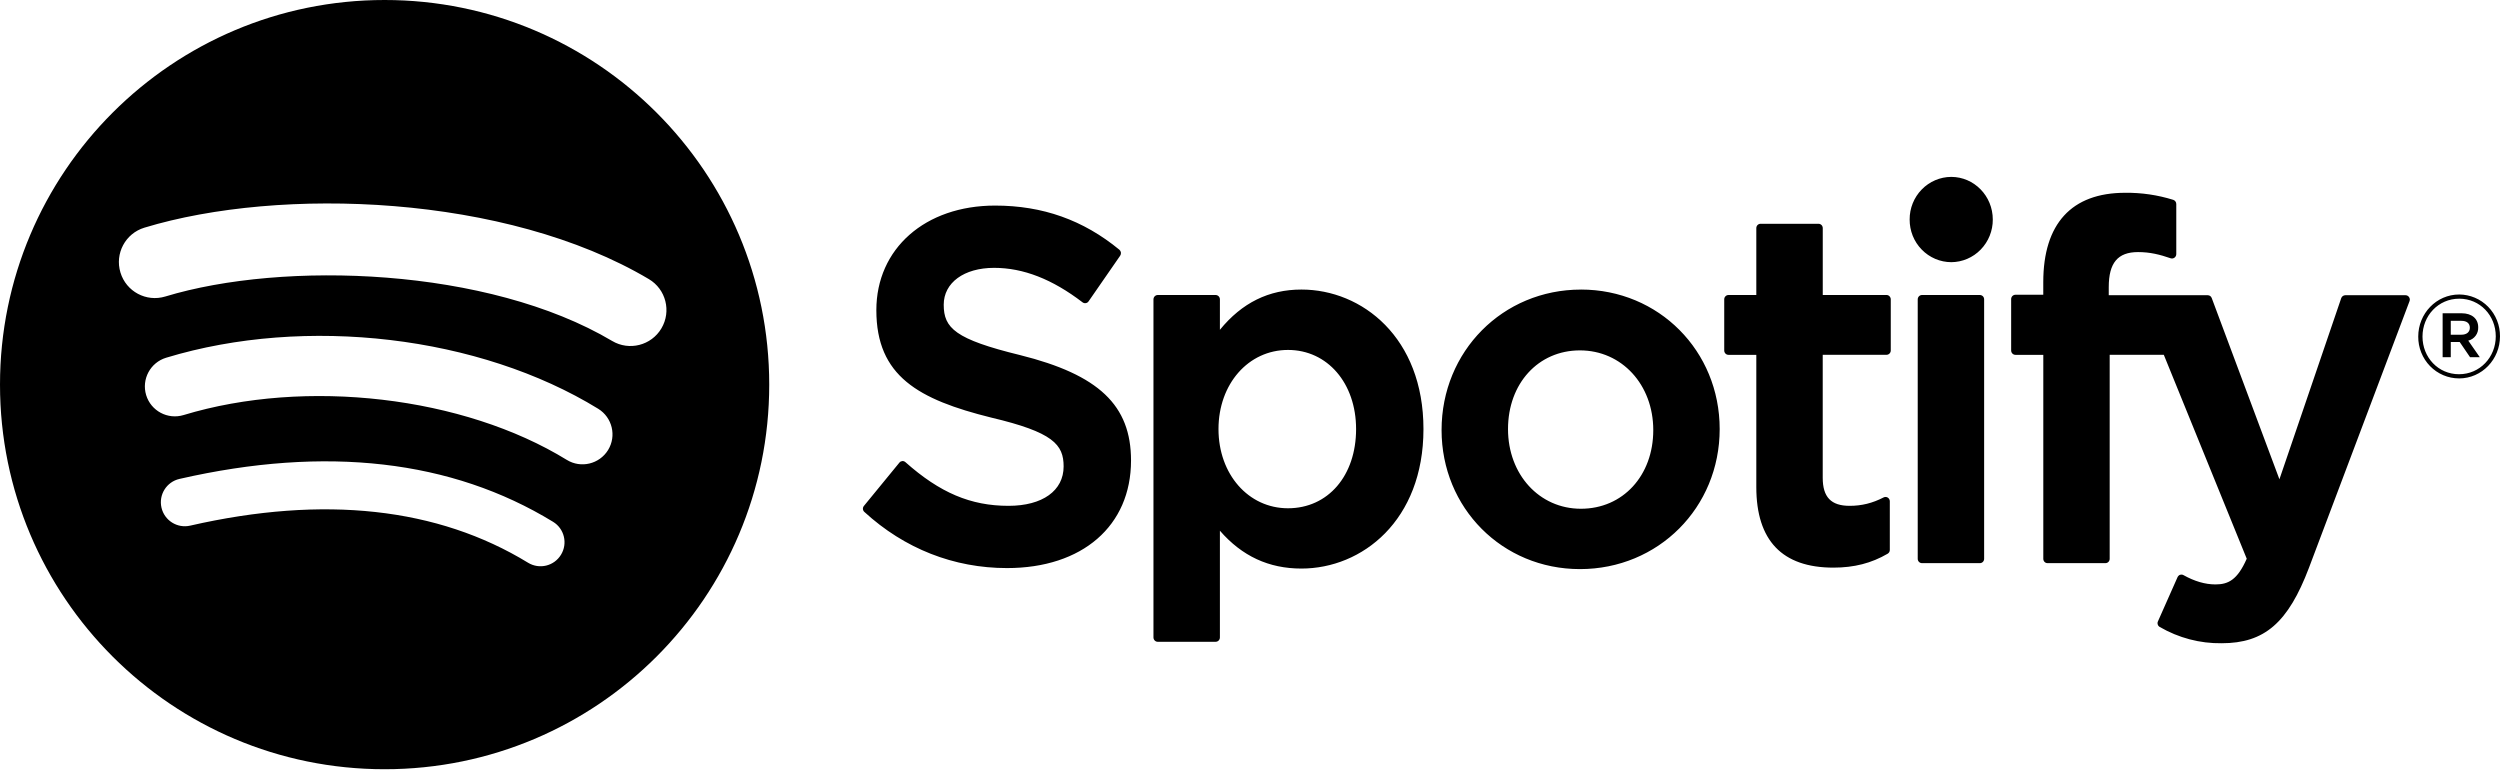
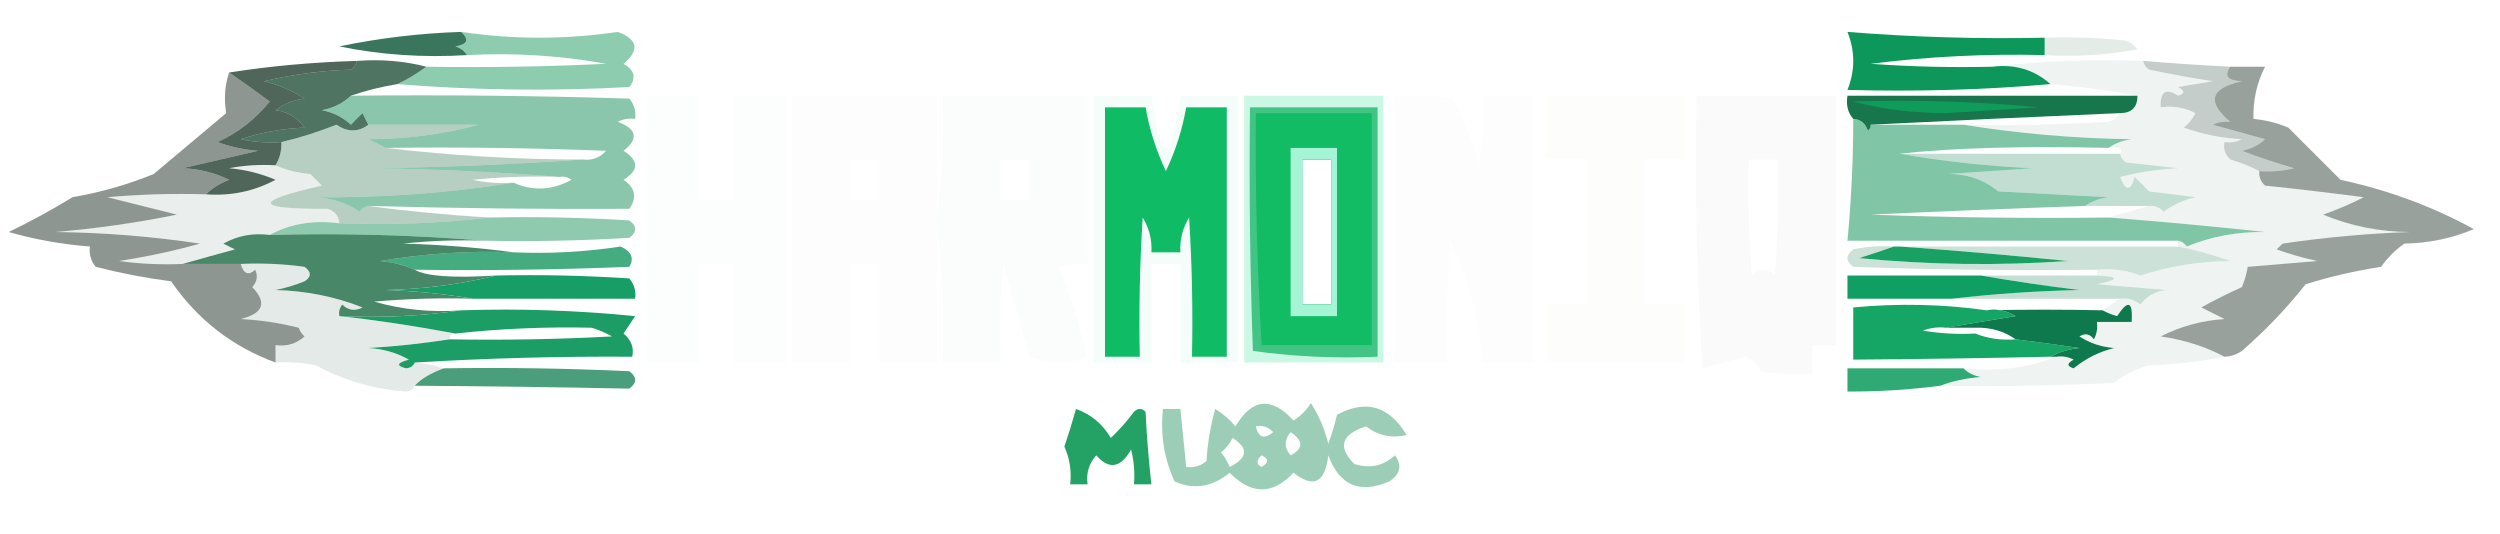
- <svg xmlns="http://www.w3.org/2000/svg" role="img" viewBox="0 0 78 24" aria-label="Spotify" aria-hidden="false" height="24" data-encore-id="logoSpotify" class="Svg-sc-6c3c1v-0 dDJltW">
-   <path d="M31.823 11.078C29.804 10.584 29.444 10.238 29.444 9.508C29.444 8.82 30.077 8.357 31.016 8.357C31.926 8.357 32.83 8.709 33.776 9.433C33.805 9.455 33.841 9.463 33.876 9.458C33.894 9.455 33.91 9.449 33.925 9.44C33.94 9.43 33.953 9.418 33.963 9.403L34.95 7.977C34.969 7.948 34.977 7.914 34.973 7.879C34.968 7.845 34.951 7.814 34.925 7.792C33.798 6.864 32.529 6.414 31.046 6.414C28.865 6.414 27.342 7.756 27.342 9.677C27.342 11.737 28.657 12.465 30.927 13.029C32.859 13.486 33.185 13.869 33.185 14.553C33.185 15.31 32.526 15.782 31.465 15.782C30.285 15.782 29.324 15.374 28.248 14.418C28.235 14.407 28.22 14.398 28.203 14.392C28.187 14.386 28.169 14.384 28.151 14.385C28.134 14.387 28.117 14.392 28.101 14.4C28.086 14.408 28.072 14.42 28.061 14.434L26.955 15.784C26.932 15.811 26.921 15.845 26.923 15.881C26.926 15.916 26.942 15.949 26.968 15.972C28.22 17.119 29.759 17.724 31.419 17.724C33.77 17.724 35.288 16.407 35.288 14.368C35.288 12.645 34.285 11.692 31.823 11.078ZM42.31 13.387C42.31 14.842 41.436 15.858 40.185 15.858C38.95 15.858 38.017 14.797 38.017 13.387C38.017 11.979 38.949 10.918 40.186 10.918C41.416 10.918 42.31 11.956 42.31 13.387ZM40.604 9.034C39.586 9.034 38.75 9.446 38.061 10.29V9.341C38.061 9.305 38.048 9.271 38.023 9.245C37.998 9.22 37.965 9.205 37.93 9.204H36.121C36.103 9.205 36.086 9.208 36.07 9.215C36.054 9.222 36.039 9.232 36.027 9.245C36.014 9.257 36.005 9.272 35.998 9.289C35.992 9.305 35.988 9.323 35.988 9.341V19.887C35.988 19.963 36.048 20.024 36.121 20.024H37.93C37.965 20.023 37.998 20.009 38.023 19.983C38.048 19.957 38.061 19.923 38.061 19.887V16.558C38.751 17.352 39.586 17.739 40.604 17.739C42.497 17.739 44.412 16.244 44.412 13.387C44.412 10.53 42.497 9.034 40.604 9.034ZM49.324 15.873C48.027 15.873 47.05 14.805 47.05 13.387C47.05 11.965 47.993 10.932 49.294 10.932C50.599 10.932 51.582 12.001 51.582 13.419C51.582 14.841 50.633 15.873 49.324 15.873ZM49.324 9.035C46.886 9.035 44.977 10.961 44.977 13.418C44.977 15.85 46.873 17.756 49.294 17.756C51.739 17.756 53.654 15.837 53.654 13.387C53.654 10.947 51.753 9.034 49.324 9.034V9.035ZM58.859 9.204H56.87V7.118C56.87 7.1 56.867 7.082 56.86 7.066C56.854 7.049 56.844 7.034 56.832 7.022C56.819 7.009 56.805 6.999 56.788 6.992C56.772 6.985 56.755 6.982 56.737 6.982H54.928C54.894 6.982 54.86 6.997 54.835 7.022C54.811 7.047 54.797 7.081 54.797 7.117V9.204H53.927C53.91 9.205 53.892 9.208 53.876 9.215C53.86 9.222 53.846 9.232 53.834 9.245C53.821 9.257 53.812 9.273 53.805 9.289C53.799 9.305 53.796 9.323 53.796 9.341V10.936C53.796 11.01 53.855 11.071 53.927 11.071H54.797V15.197C54.797 16.864 55.605 17.71 57.201 17.71C57.849 17.71 58.387 17.572 58.895 17.276C58.915 17.264 58.932 17.247 58.944 17.227C58.956 17.206 58.962 17.183 58.962 17.159V15.64C58.962 15.617 58.956 15.594 58.945 15.574C58.934 15.554 58.918 15.537 58.899 15.525C58.88 15.513 58.858 15.506 58.835 15.505C58.813 15.504 58.79 15.509 58.77 15.519C58.421 15.699 58.085 15.782 57.709 15.782C57.129 15.782 56.869 15.511 56.869 14.906V11.07H58.859C58.877 11.07 58.894 11.066 58.91 11.059C58.926 11.053 58.941 11.042 58.953 11.03C58.966 11.017 58.975 11.002 58.982 10.986C58.989 10.969 58.992 10.951 58.992 10.934V9.339C58.992 9.321 58.989 9.303 58.982 9.287C58.975 9.271 58.965 9.256 58.953 9.243C58.941 9.231 58.926 9.221 58.91 9.214C58.894 9.207 58.877 9.203 58.859 9.203V9.204ZM65.793 9.212V8.957C65.793 8.202 66.074 7.865 66.707 7.865C67.083 7.865 67.387 7.942 67.726 8.059C67.746 8.065 67.767 8.067 67.788 8.063C67.808 8.06 67.828 8.051 67.844 8.039C67.862 8.026 67.876 8.01 67.885 7.99C67.895 7.971 67.9 7.95 67.9 7.928V6.366C67.9 6.337 67.891 6.308 67.874 6.285C67.857 6.261 67.833 6.244 67.806 6.235C67.319 6.083 66.813 6.009 66.304 6.015C64.633 6.015 63.75 6.98 63.75 8.803V9.196H62.881C62.846 9.197 62.812 9.211 62.787 9.236C62.762 9.262 62.748 9.296 62.748 9.332V10.935C62.748 11.01 62.808 11.071 62.881 11.071H63.751V17.435C63.751 17.51 63.809 17.57 63.882 17.57H65.691C65.763 17.57 65.822 17.51 65.822 17.435V11.07H67.511L70.098 17.432C69.804 18.101 69.515 18.234 69.121 18.234C68.802 18.234 68.467 18.136 68.123 17.943C68.107 17.935 68.09 17.929 68.072 17.927C68.054 17.926 68.036 17.928 68.018 17.933C68.001 17.939 67.985 17.949 67.972 17.962C67.959 17.974 67.948 17.99 67.94 18.006L67.328 19.386C67.313 19.417 67.311 19.452 67.322 19.485C67.332 19.517 67.354 19.545 67.384 19.561C67.972 19.903 68.639 20.079 69.316 20.069C70.65 20.069 71.389 19.431 72.04 17.714L75.177 9.397C75.185 9.376 75.188 9.354 75.186 9.332C75.183 9.31 75.175 9.289 75.163 9.271C75.151 9.252 75.135 9.238 75.116 9.227C75.097 9.217 75.076 9.211 75.055 9.211H73.172C73.144 9.212 73.117 9.22 73.095 9.237C73.072 9.253 73.055 9.276 73.046 9.303L71.118 14.954L69.006 9.299C68.996 9.273 68.98 9.251 68.958 9.235C68.936 9.22 68.909 9.211 68.882 9.211H65.793V9.212ZM61.773 9.204H59.964C59.929 9.205 59.895 9.22 59.871 9.245C59.846 9.271 59.833 9.305 59.833 9.341V17.435C59.833 17.51 59.892 17.57 59.965 17.57H61.774C61.846 17.57 61.905 17.51 61.905 17.435V9.34C61.905 9.304 61.892 9.27 61.867 9.244C61.842 9.219 61.808 9.205 61.773 9.204ZM60.877 5.519C60.532 5.521 60.201 5.662 59.958 5.912C59.715 6.161 59.579 6.498 59.581 6.849C59.58 7.023 59.613 7.195 59.677 7.356C59.742 7.517 59.837 7.664 59.958 7.787C60.078 7.911 60.222 8.009 60.38 8.077C60.538 8.144 60.707 8.179 60.879 8.18C61.224 8.178 61.555 8.037 61.798 7.787C62.041 7.537 62.177 7.2 62.175 6.849C62.175 6.114 61.593 5.519 60.877 5.519ZM76.795 10.01H76.464V10.443H76.795C76.96 10.443 77.059 10.36 77.059 10.226C77.059 10.085 76.96 10.01 76.795 10.01ZM77.01 10.628L77.37 11.145H77.066L76.743 10.671H76.464V11.145H76.21V9.774H76.805C77.115 9.774 77.32 9.938 77.32 10.211C77.324 10.307 77.296 10.4 77.239 10.476C77.182 10.553 77.101 10.606 77.01 10.628ZM76.728 9.319C76.076 9.319 75.582 9.85 75.582 10.501C75.582 11.151 76.073 11.676 76.721 11.676C77.373 11.676 77.868 11.144 77.868 10.493C77.868 9.843 77.376 9.319 76.728 9.319ZM76.721 11.806C76.553 11.806 76.386 11.772 76.231 11.706C76.076 11.64 75.936 11.544 75.817 11.422C75.699 11.301 75.606 11.157 75.543 10.999C75.479 10.841 75.448 10.672 75.449 10.501C75.449 9.785 76.012 9.188 76.728 9.188C76.896 9.189 77.062 9.223 77.217 9.289C77.373 9.355 77.513 9.451 77.631 9.572C77.75 9.694 77.843 9.837 77.906 9.995C77.97 10.153 78.001 10.323 78 10.493C78 11.21 77.437 11.807 76.721 11.807V11.806Z M19.099 10.638C15.23 8.341 8.85 8.13 5.157 9.251C4.564 9.431 3.937 9.096 3.758 8.503C3.578 7.91 3.912 7.283 4.506 7.103C8.745 5.816 15.791 6.064 20.244 8.708C20.778 9.024 20.952 9.713 20.636 10.246C20.32 10.779 19.63 10.955 19.099 10.638ZM17.685 14.349C14.46 12.366 9.543 11.792 5.727 12.95C5.233 13.1 4.71 12.821 4.56 12.327C4.411 11.832 4.69 11.311 5.184 11.161C9.542 9.838 14.96 10.478 18.664 12.754C19.104 13.025 19.242 13.601 18.972 14.041C18.7 14.481 18.125 14.619 17.685 14.349ZM16.475 17.557C13.657 15.835 10.11 15.446 5.933 16.4C5.531 16.492 5.13 16.24 5.038 15.838C4.945 15.435 5.197 15.034 5.6 14.942C10.171 13.897 14.092 14.347 17.255 16.28C17.608 16.495 17.719 16.956 17.503 17.308C17.288 17.662 16.828 17.773 16.475 17.557ZM0 12C0 18.628 5.373 24 12 24C18.628 24 24 18.628 24 12C24 5.373 18.628 0 12 0C5.373 0 0 5.373 0 12Z" />
+ <svg xmlns="http://www.w3.org/2000/svg" version="1.1" width="431px" height="92px" style="shape-rendering:geometricPrecision; text-rendering:geometricPrecision; image-rendering:optimizeQuality; fill-rule:evenodd; clip-rule:evenodd">
+   <g>
+     <path style="opacity:0.004" fill="#000000" d="M 65.5,-0.5 C 65.833,-0.5 66.167,-0.5 66.5,-0.5C 66.315,0.17 65.981,0.17 65.5,-0.5 Z" />
+   </g>
+   <g>
+     <path style="opacity:0.004" fill="#000000" d="M 353.5,1.5 C 354.833,2.167 354.833,2.167 353.5,1.5 Z" />
+   </g>
+   <g>
+     <path style="opacity:0.004" fill="#000000" d="M 383.5,1.5 C 384.833,2.167 384.833,2.167 383.5,1.5 Z" />
+   </g>
+   <g>
+     <path style="opacity:0.004" fill="#000000" d="M 188.5,4.5 C 189.833,5.167 189.833,5.167 188.5,4.5 Z" />
+   </g>
+   <g>
+     <path style="opacity:0.004" fill="#000000" d="M 263.5,6.5 C 264.833,7.167 264.833,7.167 263.5,6.5 Z" />
+   </g>
+   <g>
+     <path style="opacity:0.004" fill="#000000" d="M 46.5,7.5 C 47.833,8.167 47.833,8.167 46.5,7.5 Z" />
+   </g>
+   <g>
+     <path style="opacity:0.816" fill="#0e5739" d="M 79.5,5.5 C 80.953,6.825 80.619,7.658 78.5,8C 79.416,8.278 80.082,8.778 80.5,9.5C 72.992,9.962 65.658,9.462 58.5,8C 65.391,6.563 72.391,5.73 79.5,5.5 Z" />
+   </g>
+   <g>
+     <path style="opacity:0.114" fill="#115538" d="M 352.5,6.5 C 357.179,6.334 361.845,6.501 366.5,7C 367.308,7.308 367.975,7.808 368.5,8.5C 363.208,9.495 357.875,9.828 352.5,9.5C 352.5,8.5 352.5,7.5 352.5,6.5 Z" />
+   </g>
+   <g>
+     <path style="opacity:0.004" fill="#000000" d="M 419.5,11.5 C 420.833,12.167 420.833,12.167 419.5,11.5 Z" />
+   </g>
+   <g>
+     <path style="opacity:1" fill="#0e975b" d="M 352.5,6.5 C 352.5,7.5 352.5,8.5 352.5,9.5C 342.459,9.244 332.459,9.744 322.5,11C 329.492,11.5 336.492,11.666 343.5,11.5C 347.378,11.024 350.712,12.024 353.5,14.5C 342.012,15.495 330.345,15.828 318.5,15.5C 319.833,12.167 319.833,8.833 318.5,5.5C 329.802,6.41 341.136,6.743 352.5,6.5 Z" />
+   </g>
+   <g>
+     <path style="opacity:0.492" fill="#16965c" d="M 79.5,5.5 C 88.481,6.832 97.481,6.832 106.5,5.5C 109.971,6.794 110.304,8.627 107.5,11C 109.394,12.079 109.727,13.413 108.5,15C 95.145,15.737 81.812,15.571 68.5,14.5C 70.22,13.692 71.887,12.692 73.5,11.5C 83.839,11.666 94.172,11.5 104.5,11C 96.611,9.565 88.611,9.065 80.5,9.5C 80.082,8.778 79.416,8.278 78.5,8C 80.619,7.658 80.953,6.825 79.5,5.5 Z" />
+   </g>
+   <g>
+     <path style="opacity:0.004" fill="#000000" d="M 409.5,14.5 C 410.833,15.167 410.833,15.167 409.5,14.5 Z" />
+   </g>
+   <g>
+     <path style="opacity:0.916" fill="#fdfdfd" d="M 161.5,37.5 C 161.5,37.833 161.5,38.167 161.5,38.5C 161.5,46.5 161.5,54.5 161.5,62.5C 158.167,62.5 154.833,62.5 151.5,62.5C 151.5,56.833 151.5,51.167 151.5,45.5C 149.833,45.5 148.167,45.5 146.5,45.5C 146.5,51.167 146.5,56.833 146.5,62.5C 143.167,62.5 139.833,62.5 136.5,62.5C 136.5,47.167 136.5,31.833 136.5,16.5C 144.833,16.5 153.167,16.5 161.5,16.5C 161.5,23.5 161.5,30.5 161.5,37.5 Z M 146.5,27.5 C 148.167,27.5 149.833,27.5 151.5,27.5C 151.5,29.833 151.5,32.167 151.5,34.5C 149.833,34.5 148.167,34.5 146.5,34.5C 146.5,32.167 146.5,29.833 146.5,27.5 Z" />
+   </g>
+   <g>
+     <path style="opacity:0.924" fill="#fbfcfc" d="M 161.5,38.5 C 161.5,38.167 161.5,37.833 161.5,37.5C 162.491,30.687 162.825,23.687 162.5,16.5C 170.833,16.5 179.167,16.5 187.5,16.5C 187.5,26.167 187.5,35.833 187.5,45.5C 185.801,45.34 184.134,45.507 182.5,46C 184.549,51.025 186.216,56.192 187.5,61.5C 184.167,62.833 180.833,62.833 177.5,61.5C 176.001,56.172 174.501,50.839 173,45.5C 172.501,51.157 172.334,56.824 172.5,62.5C 169.167,62.5 165.833,62.5 162.5,62.5C 162.826,54.316 162.492,46.316 161.5,38.5 Z M 172.5,27.5 C 174.167,27.5 175.833,27.5 177.5,27.5C 177.5,29.833 177.5,32.167 177.5,34.5C 175.833,34.5 174.167,34.5 172.5,34.5C 172.5,32.167 172.5,29.833 172.5,27.5 Z" />
+   </g>
+   <g>
+     <path style="opacity:0.139" fill="#b4f4d8" d="M 188.5,16.5 C 191.833,16.5 195.167,16.5 198.5,16.5C 200.167,28.5 201.833,28.5 203.5,16.5C 206.833,16.5 210.167,16.5 213.5,16.5C 213.5,31.833 213.5,47.167 213.5,62.5C 210.167,62.5 206.833,62.5 203.5,62.5C 203.5,56.833 203.5,51.167 203.5,45.5C 201.833,45.5 200.167,45.5 198.5,45.5C 198.5,51.167 198.5,56.833 198.5,62.5C 195.167,62.5 191.833,62.5 188.5,62.5C 188.5,47.167 188.5,31.833 188.5,16.5 Z" />
+   </g>
+   <g>
+     <path style="opacity:0.957" fill="#fdfdfd" d="M 240.5,16.5 C 243.85,16.335 247.183,16.502 250.5,17C 252.387,20.659 253.887,24.492 255,28.5C 255.499,24.514 255.666,20.514 255.5,16.5C 258.5,16.5 261.5,16.5 264.5,16.5C 264.5,31.833 264.5,47.167 264.5,62.5C 261.5,62.5 258.5,62.5 255.5,62.5C 255.01,55.188 253.176,48.188 250,41.5C 249.5,48.492 249.334,55.492 249.5,62.5C 246.5,62.5 243.5,62.5 240.5,62.5C 240.5,47.167 240.5,31.833 240.5,16.5 Z" />
+   </g>
+   <g>
+     <path style="opacity:0.936" fill="#fdfdfc" d="M 266.5,16.5 C 274.5,16.5 282.5,16.5 290.5,16.5C 290.5,20.167 290.5,23.833 290.5,27.5C 288.167,27.5 285.833,27.5 283.5,27.5C 283.5,35.833 283.5,44.167 283.5,52.5C 285.833,52.5 288.167,52.5 290.5,52.5C 290.5,55.833 290.5,59.167 290.5,62.5C 282.5,62.5 274.5,62.5 266.5,62.5C 266.5,59.167 266.5,55.833 266.5,52.5C 268.833,52.5 271.167,52.5 273.5,52.5C 273.5,44.167 273.5,35.833 273.5,27.5C 271.167,27.5 268.833,27.5 266.5,27.5C 266.5,23.833 266.5,20.167 266.5,16.5 Z" />
+   </g>
+   <g>
+     <path style="opacity:0.971" fill="#fcfdfd" d="M 111.5,16.5 C 114.5,16.5 117.5,16.5 120.5,16.5C 120.5,22.5 120.5,28.5 120.5,34.5C 122.5,34.5 124.5,34.5 126.5,34.5C 126.5,28.5 126.5,22.5 126.5,16.5C 129.5,16.5 132.5,16.5 135.5,16.5C 135.5,31.833 135.5,47.167 135.5,62.5C 132.5,62.5 129.5,62.5 126.5,62.5C 126.5,56.833 126.5,51.167 126.5,45.5C 124.5,45.5 122.5,45.5 120.5,45.5C 120.5,51.167 120.5,56.833 120.5,62.5C 117.5,62.5 114.5,62.5 111.5,62.5C 111.5,47.167 111.5,31.833 111.5,16.5 Z" />
+   </g>
+   <g>
+     <path style="opacity:0.004" fill="#000000" d="M 404.5,17.5 C 405.833,18.167 405.833,18.167 404.5,17.5 Z" />
+   </g>
+   <g>
+     <path style="opacity:0.993" fill="#fafafa" d="M 292.5,16.5 C 300.5,16.5 308.5,16.5 316.5,16.5C 316.5,30.833 316.5,45.167 316.5,59.5C 315.167,59.5 313.833,59.5 312.5,59.5C 312.5,61.167 312.5,62.833 312.5,64.5C 309.482,64.665 306.482,64.498 303.5,64C 303.002,62.842 302.169,62.008 301,61.5C 298.476,62.104 295.976,62.771 293.5,63.5C 292.501,47.847 292.167,32.181 292.5,16.5 Z M 301.5,27.5 C 303.167,27.5 304.833,27.5 306.5,27.5C 306.666,34.175 306.5,40.842 306,47.5C 304.667,46.167 303.333,46.167 302,47.5C 301.5,40.842 301.334,34.175 301.5,27.5 Z" />
+   </g>
+   <g>
+     <path style="opacity:1" fill="#18764c" d="M 368.5,16.5 C 368.5,18.5 367.5,19.5 365.5,19.5C 351.025,20.117 336.692,20.784 322.5,21.5C 322.565,21.938 322.399,22.272 322,22.5C 321.583,21.244 320.75,20.577 319.5,20.5C 318.566,19.432 318.232,18.099 318.5,16.5C 335.167,16.5 351.833,16.5 368.5,16.5 Z" />
+   </g>
+   <g>
+     <path style="opacity:1" fill="#0f9c5b" d="M 319.5,17.5 C 330.187,17.168 340.854,17.501 351.5,18.5C 346.167,18.833 340.833,19.167 335.5,19.5C 329.789,19.495 324.456,18.828 319.5,17.5 Z" />
+   </g>
+   <g>
+     <path style="opacity:0.227" fill="#022514" d="M 369.5,10.5 C 374.493,10.916 379.493,11.249 384.5,11.5C 383.398,13.092 384.065,13.925 386.5,14C 381.042,15.215 380.375,17.548 384.5,21C 383.262,20.923 382.262,21.089 381.5,21.5C 384.5,22.333 387.5,23.167 390.5,24C 389.377,25.044 388.044,25.71 386.5,26C 389.417,27.105 392.417,28.105 395.5,29C 393.527,29.495 391.527,29.662 389.5,29.5C 388.003,28.694 386.336,28.028 384.5,27.5C 383.614,26.675 383.281,25.675 383.5,24.5C 384.552,24.649 385.552,24.483 386.5,24C 383.044,23.82 379.711,23.153 376.5,22C 377.357,21.311 378.023,20.478 378.5,19.5C 376.604,18.534 374.604,18.201 372.5,18.5C 372.38,15.795 373.38,15.129 375.5,16.5C 376.696,16.154 376.696,15.654 375.5,15C 377.5,14.667 379.5,14.333 381.5,14C 377.814,13.441 374.147,12.774 370.5,12C 369.944,11.617 369.611,11.117 369.5,10.5 Z" />
+   </g>
+   <g>
+     <path style="opacity:0.704" fill="#053c21" d="M 61.5,10.5 C 65.702,10.183 69.702,10.517 73.5,11.5C 71.887,12.692 70.22,13.692 68.5,14.5C 65.67,14.963 63.003,15.63 60.5,16.5C 59.158,17.793 57.491,18.626 55.5,19C 57.421,19.36 59.088,20.194 60.5,21.5C 61.182,20.757 61.849,20.091 62.5,19.5C 62.833,20.167 63.167,20.833 63.5,21.5C 61.777,22.807 59.944,22.807 58,21.5C 54.812,22.767 51.645,23.767 48.5,24.5C 46.143,24.663 43.81,24.497 41.5,24C 45.046,22.826 48.712,22.16 52.5,22C 51.284,20.26 49.617,19.26 47.5,19C 48.949,17.883 50.616,17.216 52.5,17C 50.365,15.619 48.032,14.619 45.5,14C 50.416,12.839 55.416,12.173 60.5,12C 61.056,11.617 61.389,11.117 61.5,10.5 Z" />
+   </g>
+   <g>
+     <path style="opacity:0.004" fill="#000000" d="M 7.5,24.5 C 8.833,25.167 8.833,25.167 7.5,24.5 Z" />
+   </g>
+   <g>
+     <path style="opacity:0.295" fill="#095c33" d="M 63.5,21.5 C 69.833,21.5 76.167,21.5 82.5,21.5C 76.427,23.148 70.093,23.981 63.5,24C 64.527,24.513 65.527,25.013 66.5,25.5C 77.858,26.836 89.191,27.503 100.5,27.5C 88.674,28.331 76.674,28.831 64.5,29C 75.341,29.17 86.008,29.67 96.5,30.5C 91.489,30.334 86.489,30.501 81.5,31C 83.81,31.497 86.143,31.663 88.5,31.5C 77.21,33.316 65.543,34.15 53.5,34C 56.687,34.001 59.52,34.834 62,36.5C 62.383,35.944 62.883,35.611 63.5,35.5C 70.33,36.426 77.33,37.093 84.5,37.5C 76.016,38.493 67.349,38.826 58.5,38.5C 58.423,37.25 57.756,36.417 56.5,36C 43.755,36.063 43.422,34.73 55.5,32C 54.833,31.333 54.167,30.667 53.5,30C 51.292,29.809 49.292,29.309 47.5,28.5C 48.234,27.292 48.567,25.959 48.5,24.5C 51.645,23.767 54.812,22.767 58,21.5C 59.944,22.807 61.777,22.807 63.5,21.5 Z" />
+   </g>
+   <g>
+     <path style="opacity:0.004" fill="#000000" d="M 408.5,24.5 C 409.833,25.167 409.833,25.167 408.5,24.5 Z" />
+   </g>
+   <g>
+     <path style="opacity:0.004" fill="#000000" d="M 4.5,26.5 C 5.833,27.167 5.833,27.167 4.5,26.5 Z" />
+   </g>
+   <g>
+     <path style="opacity:0.694" fill="#032312" d="M 61.5,10.5 C 61.389,11.117 61.056,11.617 60.5,12C 55.416,12.173 50.416,12.839 45.5,14C 48.032,14.619 50.365,15.619 52.5,17C 50.616,17.216 48.949,17.883 47.5,19C 49.617,19.26 51.284,20.26 52.5,22C 48.712,22.16 45.046,22.826 41.5,24C 43.81,24.497 46.143,24.663 48.5,24.5C 48.567,25.959 48.234,27.292 47.5,28.5C 44.813,28.336 42.146,28.503 39.5,29C 42.289,29.241 44.956,29.908 47.5,31C 43.794,32.985 39.794,33.818 35.5,33.5C 36.6,32.441 37.934,31.608 39.5,31C 37.038,29.784 34.371,29.118 31.5,29C 35.833,28 40.167,27 44.5,26C 42.099,25.814 39.766,25.314 37.5,24.5C 41.025,22.897 44.025,20.564 46.5,17.5C 44.08,15.701 41.746,14.034 39.5,12.5C 46.646,11.384 53.98,10.717 61.5,10.5 Z" />
+   </g>
+   <g>
+     <path style="opacity:1" fill="#10bb66" d="M 190.5,18.5 C 192.833,18.5 195.167,18.5 197.5,18.5C 198.16,22.313 199.326,25.979 201,29.5C 202.674,25.979 203.84,22.313 204.5,18.5C 206.833,18.5 209.167,18.5 211.5,18.5C 211.5,32.833 211.5,47.167 211.5,61.5C 209.5,61.5 207.5,61.5 205.5,61.5C 205.666,53.493 205.5,45.493 205,37.5C 203.872,39.345 203.372,41.345 203.5,43.5C 201.833,43.5 200.167,43.5 198.5,43.5C 198.628,41.345 198.128,39.345 197,37.5C 196.5,45.493 196.334,53.493 196.5,61.5C 194.5,61.5 192.5,61.5 190.5,61.5C 190.5,47.167 190.5,32.833 190.5,18.5 Z" />
+   </g>
+   <g>
+     <path style="opacity:0.986" fill="#caf7e5" d="M 214.5,16.5 C 222.5,16.5 230.5,16.5 238.5,16.5C 238.5,31.833 238.5,47.167 238.5,62.5C 230.5,62.5 222.5,62.5 214.5,62.5C 214.5,47.167 214.5,31.833 214.5,16.5 Z M 224.5,27.5 C 226.167,27.5 227.833,27.5 229.5,27.5C 229.5,35.833 229.5,44.167 229.5,52.5C 227.833,52.5 226.167,52.5 224.5,52.5C 224.5,44.167 224.5,35.833 224.5,27.5 Z" />
+   </g>
+   <g>
+     <path style="opacity:0.51" fill="#17905a" d="M 60.5,16.5 C 76.504,16.333 92.504,16.5 108.5,17C 109.337,18.011 109.67,19.178 109.5,20.5C 108.448,20.351 107.448,20.517 106.5,21C 109.816,22.251 110.15,23.918 107.5,26C 110.167,27.667 110.167,29.333 107.5,31C 109.527,32.396 109.86,34.062 108.5,36C 93.504,36.084 78.504,35.917 63.5,35.5C 62.883,35.611 62.383,35.944 62,36.5C 59.52,34.834 56.687,34.001 53.5,34C 65.543,34.15 77.21,33.316 88.5,31.5C 91.9,32.986 95.233,32.819 98.5,31C 97.906,30.536 97.239,30.369 96.5,30.5C 86.008,29.67 75.341,29.17 64.5,29C 76.674,28.831 88.674,28.331 100.5,27.5C 102.103,27.688 103.437,27.188 104.5,26C 91.838,25.5 79.171,25.333 66.5,25.5C 65.527,25.013 64.527,24.513 63.5,24C 70.093,23.981 76.427,23.148 82.5,21.5C 90.174,21.666 97.841,21.5 105.5,21C 91.122,20.8 76.789,20.3 62.5,19.5C 61.849,20.091 61.182,20.757 60.5,21.5C 59.088,20.194 57.421,19.36 55.5,19C 57.491,18.626 59.158,17.793 60.5,16.5 Z M 62.5,19.5 C 76.789,20.3 91.122,20.8 105.5,21C 97.841,21.5 90.174,21.666 82.5,21.5C 76.167,21.5 69.833,21.5 63.5,21.5C 63.167,20.833 62.833,20.167 62.5,19.5 Z" />
+   </g>
+   <g>
+     <path style="opacity:1" fill="#42c484" d="M 215.5,18.5 C 222.833,18.5 230.167,18.5 237.5,18.5C 237.5,32.833 237.5,47.167 237.5,61.5C 230.245,61.813 223.079,61.48 216,60.5C 215.5,46.504 215.333,32.504 215.5,18.5 Z M 224.5,27.5 C 224.5,35.833 224.5,44.167 224.5,52.5C 226.167,52.5 227.833,52.5 229.5,52.5C 229.5,44.167 229.5,35.833 229.5,27.5C 227.833,27.5 226.167,27.5 224.5,27.5 Z" />
+   </g>
+   <g>
+     <path style="opacity:0.247" fill="#0a7748" d="M 327.5,26.5 C 340.167,26.5 352.833,26.5 365.5,26.5C 365.611,27.117 365.944,27.617 366.5,28C 369.5,28.333 372.5,28.667 375.5,29C 372.118,29.176 368.785,29.676 365.5,30.5C 366.498,33.028 367.331,33.028 368,30.5C 368.833,31.333 369.667,32.167 370.5,33C 373.167,33.333 375.833,33.667 378.5,34C 376.481,34.45 374.648,35.283 373,36.5C 372.329,35.748 371.496,35.414 370.5,35.5C 366.833,35.5 363.167,35.5 359.5,35.5C 360.609,34.71 361.942,34.21 363.5,34C 357.167,33.667 350.833,33.333 344.5,33C 341.956,30.907 338.956,29.907 335.5,30C 340.5,29.667 345.5,29.333 350.5,29C 342.633,28.643 334.967,27.81 327.5,26.5 Z" />
+   </g>
+   <g>
+     <path style="opacity:0.084" fill="#053b20" d="M 47.5,28.5 C 49.292,29.309 51.292,29.809 53.5,30C 54.167,30.667 54.833,31.333 55.5,32C 43.422,34.73 43.755,36.063 56.5,36C 57.756,36.417 58.423,37.25 58.5,38.5C 54.029,37.911 50.029,38.577 46.5,40.5C 43.603,40.125 40.937,40.625 38.5,42C 39.167,42.333 39.833,42.667 40.5,43C 37.372,43.841 34.372,44.675 31.5,45.5C 27.818,45.665 24.152,45.499 20.5,45C 25.252,44.275 29.919,43.275 34.5,42C 26.243,40.76 17.909,40.093 9.5,40C 16.564,39.409 23.564,38.409 30.5,37C 26.5,36 22.5,35 18.5,34C 24.157,33.501 29.824,33.334 35.5,33.5C 39.794,33.818 43.794,32.985 47.5,31C 44.956,29.908 42.289,29.241 39.5,29C 42.146,28.503 44.813,28.336 47.5,28.5 Z" />
+   </g>
+   <g>
+     <path style="opacity:0.004" fill="#000000" d="M 284.5,37.5 C 285.833,38.167 285.833,38.167 284.5,37.5 Z" />
+   </g>
+   <g>
+     <path style="opacity:0.443" fill="#011208" d="M 39.5,12.5 C 41.746,14.034 44.08,15.701 46.5,17.5C 44.025,20.564 41.025,22.897 37.5,24.5C 39.766,25.314 42.099,25.814 44.5,26C 40.167,27 35.833,28 31.5,29C 34.371,29.118 37.038,29.784 39.5,31C 37.934,31.608 36.6,32.441 35.5,33.5C 29.824,33.334 24.157,33.501 18.5,34C 22.5,35 26.5,36 30.5,37C 23.564,38.409 16.564,39.409 9.5,40C 17.909,40.093 26.243,40.76 34.5,42C 29.919,43.275 25.252,44.275 20.5,45C 24.152,45.499 27.818,45.665 31.5,45.5C 34.833,45.5 38.167,45.5 41.5,45.5C 42.008,47.233 42.841,47.566 44,46.5C 44.492,47.549 44.326,48.549 43.5,49.5C 46.077,52.192 45.411,54.025 41.5,55C 44.882,55.176 48.215,55.676 51.5,56.5C 51.709,57.086 52.043,57.586 52.5,58C 51.095,59.269 49.429,59.769 47.5,59.5C 47.5,60.5 47.5,61.5 47.5,62.5C 40.049,59.766 34.049,55.099 29.5,48.5C 25.104,47.928 20.77,47.095 16.5,46C 15.663,44.989 15.33,43.822 15.5,42.5C 10.677,42.123 6.011,41.29 1.5,40C 5.257,38.19 8.924,36.19 12.5,34C 17.323,33.17 21.989,31.837 26.5,30C 30.667,26.5 34.833,23 39,19.5C 38.589,17.005 38.755,14.671 39.5,12.5 Z" />
+   </g>
+   <g>
+     <path style="opacity:0.478" fill="#149058" d="M 84.5,37.5 C 92.507,37.334 100.507,37.5 108.5,38C 109.833,39 109.833,40 108.5,41C 100.173,41.5 91.84,41.666 83.5,41.5C 71.345,40.505 59.011,40.171 46.5,40.5C 50.029,38.577 54.029,37.911 58.5,38.5C 67.349,38.826 76.016,38.493 84.5,37.5 Z" />
+   </g>
+   <g>
+     <path style="opacity:0.531" fill="#109456" d="M 319.5,20.5 C 320.75,20.577 321.583,21.244 322,22.5C 322.399,22.272 322.565,21.938 322.5,21.5C 327.833,21.5 333.167,21.5 338.5,21.5C 347.955,23.028 357.621,23.862 367.5,24C 365.942,24.21 364.609,24.71 363.5,25.5C 348.798,25.151 336.798,25.484 327.5,26.5C 334.967,27.81 342.633,28.643 350.5,29C 345.5,29.333 340.5,29.667 335.5,30C 338.956,29.907 341.956,30.907 344.5,33C 350.833,33.333 357.167,33.667 363.5,34C 361.942,34.21 360.609,34.71 359.5,35.5C 347.167,35.928 334.833,36.428 322.5,37C 336.163,37.5 349.829,37.667 363.5,37.5C 372.489,38.185 381.489,39.019 390.5,40C 385.692,39.928 381.192,40.761 377,42.5C 376.617,41.944 376.117,41.611 375.5,41.5C 356.5,41.5 337.5,41.5 318.5,41.5C 319.163,34.504 319.496,27.504 319.5,20.5 Z" />
+   </g>
+   <g>
+     <path style="opacity:0.065" fill="#064327" d="M 343.5,11.5 C 351.984,10.507 360.651,10.174 369.5,10.5C 369.611,11.117 369.944,11.617 370.5,12C 374.147,12.774 377.814,13.441 381.5,14C 379.5,14.333 377.5,14.667 375.5,15C 376.696,15.654 376.696,16.154 375.5,16.5C 373.38,15.129 372.38,15.795 372.5,18.5C 374.604,18.201 376.604,18.534 378.5,19.5C 378.023,20.478 377.357,21.311 376.5,22C 379.711,23.153 383.044,23.82 386.5,24C 385.552,24.483 384.552,24.649 383.5,24.5C 383.281,25.675 383.614,26.675 384.5,27.5C 386.336,28.028 388.003,28.694 389.5,29.5C 389.414,30.496 389.748,31.329 390.5,32C 396.175,32.593 401.842,33.26 407.5,34C 405.269,35.147 402.935,36.147 400.5,37C 405.277,38.98 410.277,39.98 415.5,40C 408.124,40.252 400.791,40.919 393.5,42C 393.167,42.333 392.833,42.667 392.5,43C 394.788,43.822 397.122,44.489 399.5,45C 395.5,45.333 391.5,45.667 387.5,46C 387.335,47.117 387.002,48.284 386.5,49.5C 384.098,50.575 381.764,51.742 379.5,53C 380.833,53.667 382.167,54.333 383.5,55C 379.576,55.26 375.909,56.26 372.5,58C 376.586,58.594 380.252,59.761 383.5,61.5C 379.353,62.325 375.019,62.825 370.5,63C 368.275,63.561 366.275,64.561 364.5,66C 354.506,66.5 344.506,66.666 334.5,66.5C 336.631,65.686 338.964,65.186 341.5,65C 340.263,64.768 339.263,64.268 338.5,63.5C 344.271,64.113 349.604,63.446 354.5,61.5C 355.552,61.35 356.552,61.517 357.5,62C 356.304,62.654 356.304,63.154 357.5,63.5C 359.554,61.806 361.888,60.639 364.5,60C 362.285,59.83 360.285,59.163 358.5,58C 359.449,57.383 360.282,57.549 361,58.5C 361.483,57.552 361.649,56.552 361.5,55.5C 363.5,55.5 365.5,55.5 367.5,55.5C 367.725,51.944 366.892,51.611 365,54.5C 364.098,54.257 363.265,53.923 362.5,53.5C 363.5,52.833 364.5,52.167 365.5,51.5C 366.822,51.33 367.989,51.663 369,52.5C 370.098,51.032 371.598,50.199 373.5,50C 369.5,49.667 365.5,49.333 361.5,49C 365.449,48.193 365.449,47.693 361.5,47.5C 361.5,47.167 361.5,46.833 361.5,46.5C 364.119,46.232 366.619,46.565 369,47.5C 373.983,45.872 379.15,45.039 384.5,45C 381.5,43.926 378.5,43.093 375.5,42.5C 375.5,42.167 375.5,41.833 375.5,41.5C 376.117,41.611 376.617,41.944 377,42.5C 381.192,40.761 385.692,39.928 390.5,40C 381.489,39.019 372.489,38.185 363.5,37.5C 365.833,36.833 368.167,36.167 370.5,35.5C 371.496,35.414 372.329,35.748 373,36.5C 374.648,35.283 376.481,34.45 378.5,34C 375.833,33.667 373.167,33.333 370.5,33C 369.667,32.167 368.833,31.333 368,30.5C 367.331,33.028 366.498,33.028 365.5,30.5C 368.785,29.676 372.118,29.176 375.5,29C 372.5,28.667 369.5,28.333 366.5,28C 365.944,27.617 365.611,27.117 365.5,26.5C 366.067,25.58 365.401,25.247 363.5,25.5C 364.609,24.71 365.942,24.21 367.5,24C 357.621,23.862 347.955,23.028 338.5,21.5C 346.84,21.666 355.173,21.5 363.5,21C 364.416,20.722 365.082,20.222 365.5,19.5C 367.5,19.5 368.5,18.5 368.5,16.5C 363.668,15.6 358.668,14.934 353.5,14.5C 350.712,12.024 347.378,11.024 343.5,11.5 Z" />
+   </g>
+   <g>
+     <path style="opacity:0.004" fill="#000000" d="M 267.5,43.5 C 268.833,44.167 268.833,44.167 267.5,43.5 Z" />
+   </g>
+   <g>
+     <path style="opacity:0.845" fill="#249d6a" d="M 71.5,46.5 C 69.708,45.691 67.708,45.191 65.5,45C 73.298,43.693 80.965,43.193 88.5,43.5C 94.714,43.772 100.881,43.438 107,42.5C 108.869,43.369 109.369,44.535 108.5,46C 96.171,46.5 83.838,46.666 71.5,46.5 Z" />
+   </g>
+   <g>
+     <path style="opacity:0.227" fill="#1d7b51" d="M 326.5,42.5 C 324.631,43.165 322.631,43.831 320.5,44.5C 332.486,45.666 344.486,45.833 356.5,45C 346.699,44.008 337.032,43.174 327.5,42.5C 343.5,42.5 359.5,42.5 375.5,42.5C 378.5,43.093 381.5,43.926 384.5,45C 379.15,45.039 373.983,45.872 369,47.5C 366.619,46.565 364.119,46.232 361.5,46.5C 347.496,46.667 333.496,46.5 319.5,46C 318.167,45 318.167,44 319.5,43C 321.81,42.503 324.143,42.337 326.5,42.5 Z" />
+   </g>
+   <g>
+     <path style="opacity:0.978" fill="#139f60" d="M 326.5,42.5 C 326.833,42.5 327.167,42.5 327.5,42.5C 337.032,43.174 346.699,44.008 356.5,45C 344.486,45.833 332.486,45.666 320.5,44.5C 322.631,43.831 324.631,43.165 326.5,42.5 Z" />
+   </g>
+   <g>
+     <path style="opacity:0.399" fill="#01140a" d="M 384.5,11.5 C 386.5,11.5 388.5,11.5 390.5,11.5C 389.08,14.261 388.413,17.261 388.5,20.5C 390.564,20.687 392.564,21.187 394.5,22C 397.5,25 400.5,28 403.5,31C 411.617,32.73 419.284,35.563 426.5,39.5C 422.701,41.093 418.701,41.926 414.5,42C 412.947,43.097 411.614,44.43 410.5,46C 406.071,46.681 401.737,47.681 397.5,49C 394.161,53.205 390.495,57.038 386.5,60.5C 385.583,61.127 384.583,61.461 383.5,61.5C 380.252,59.761 376.586,58.594 372.5,58C 375.909,56.26 379.576,55.26 383.5,55C 382.167,54.333 380.833,53.667 379.5,53C 381.764,51.742 384.098,50.575 386.5,49.5C 387.002,48.284 387.335,47.117 387.5,46C 391.5,45.667 395.5,45.333 399.5,45C 397.122,44.489 394.788,43.822 392.5,43C 392.833,42.667 393.167,42.333 393.5,42C 400.791,40.919 408.124,40.252 415.5,40C 410.277,39.98 405.277,38.98 400.5,37C 402.935,36.147 405.269,35.147 407.5,34C 401.842,33.26 396.175,32.593 390.5,32C 389.748,31.329 389.414,30.496 389.5,29.5C 391.527,29.662 393.527,29.495 395.5,29C 392.417,28.105 389.417,27.105 386.5,26C 388.044,25.71 389.377,25.044 390.5,24C 387.5,23.167 384.5,22.333 381.5,21.5C 382.262,21.089 383.262,20.923 384.5,21C 380.375,17.548 381.042,15.215 386.5,14C 384.065,13.925 383.398,13.092 384.5,11.5 Z" />
+   </g>
+   <g>
+     <path style="opacity:0.106" fill="#043a22" d="M 41.5,45.5 C 45.182,45.335 48.848,45.501 52.5,46C 53.711,46.893 53.711,47.726 52.5,48.5C 50.885,49.154 49.218,49.654 47.5,50C 52.746,50.132 57.746,51.132 62.5,53C 61.216,53.684 60.05,53.517 59,52.5C 58.536,53.094 58.369,53.761 58.5,54.5C 64.641,55.156 71.307,56.156 78.5,57.5C 77.833,57.5 77.5,57.833 77.5,58.5C 72.882,59.219 68.215,59.719 63.5,60C 66.043,60.14 68.377,60.806 70.5,62C 68.405,62.556 68.238,63.056 70,63.5C 70.765,63.43 71.265,63.097 71.5,62.5C 73.216,62.629 74.883,62.962 76.5,63.5C 74.151,64.381 72.485,65.381 71.5,66.5C 71.265,67.097 70.765,67.43 70,67.5C 64.462,67.097 59.295,65.597 54.5,63C 52.19,62.503 49.857,62.337 47.5,62.5C 47.5,61.5 47.5,60.5 47.5,59.5C 49.429,59.769 51.095,59.269 52.5,58C 52.043,57.586 51.709,57.086 51.5,56.5C 48.215,55.676 44.882,55.176 41.5,55C 45.411,54.025 46.077,52.192 43.5,49.5C 44.326,48.549 44.492,47.549 44,46.5C 42.841,47.566 42.008,47.233 41.5,45.5 Z" />
+   </g>
+   <g>
+     <path style="opacity:0.004" fill="#fefffe" d="M 200.5,47.5 C 201.525,47.897 201.692,48.563 201,49.5C 200.536,48.906 200.369,48.239 200.5,47.5 Z" />
+   </g>
+   <g>
+     <path style="opacity:0.741" fill="#085e34" d="M 46.5,40.5 C 59.011,40.171 71.345,40.505 83.5,41.5C 78.822,41.334 74.155,41.501 69.5,42C 76.013,42.172 82.347,42.672 88.5,43.5C 80.965,43.193 73.298,43.693 65.5,45C 67.708,45.191 69.708,45.691 71.5,46.5C 73.395,47.63 78.062,47.963 85.5,47.5C 79.401,49.015 73.068,49.849 66.5,50C 71.683,50.174 76.683,50.674 81.5,51.5C 75.824,51.334 70.157,51.501 64.5,52C 69.372,53.389 74.372,53.889 79.5,53.5C 72.687,54.491 65.687,54.825 58.5,54.5C 58.369,53.761 58.536,53.094 59,52.5C 60.05,53.517 61.216,53.684 62.5,53C 57.746,51.132 52.746,50.132 47.5,50C 49.218,49.654 50.885,49.154 52.5,48.5C 53.711,47.726 53.711,46.893 52.5,46C 48.848,45.501 45.182,45.335 41.5,45.5C 38.167,45.5 34.833,45.5 31.5,45.5C 34.372,44.675 37.372,43.841 40.5,43C 39.833,42.667 39.167,42.333 38.5,42C 40.937,40.625 43.603,40.125 46.5,40.5 Z" />
+   </g>
+   <g>
+     <path style="opacity:1" fill="#0f9f62" d="M 341.5,47.5 C 347.002,48.457 352.669,49.29 358.5,50C 350.989,50.171 343.655,50.671 336.5,51.5C 330.5,51.5 324.5,51.5 318.5,51.5C 318.5,50.167 318.5,48.833 318.5,47.5C 326.167,47.5 333.833,47.5 341.5,47.5 Z" />
+   </g>
+   <g>
+     <path style="opacity:0.004" fill="#000000" d="M 15.5,49.5 C 16.833,50.167 16.833,50.167 15.5,49.5 Z" />
+   </g>
+   <g>
+     <path style="opacity:1" fill="#179d66" d="M 85.5,47.5 C 93.174,47.334 100.841,47.5 108.5,48C 109.337,49.011 109.67,50.178 109.5,51.5C 100.167,51.5 90.833,51.5 81.5,51.5C 76.683,50.674 71.683,50.174 66.5,50C 73.068,49.849 79.401,49.015 85.5,47.5 Z" />
+   </g>
+   <g>
+     <path style="opacity:0.004" fill="#000000" d="M 148.5,49.5 C 149.833,50.167 149.833,50.167 148.5,49.5 Z" />
+   </g>
+   <g>
+     <path style="opacity:0.239" fill="#08774a" d="M 341.5,47.5 C 348.167,47.5 354.833,47.5 361.5,47.5C 365.449,47.693 365.449,48.193 361.5,49C 365.5,49.333 369.5,49.667 373.5,50C 371.598,50.199 370.098,51.032 369,52.5C 367.989,51.663 366.822,51.33 365.5,51.5C 355.833,51.5 346.167,51.5 336.5,51.5C 343.655,50.671 350.989,50.171 358.5,50C 352.669,49.29 347.002,48.457 341.5,47.5 Z" />
+   </g>
+   <g>
+     <path style="opacity:1" fill="#1c9d65" d="M 79.5,53.5 C 89.522,53.168 99.522,53.502 109.5,54.5C 108.833,55.5 108.167,56.5 107.5,57.5C 108.833,58.62 109.333,59.953 109,61.5C 96.411,61.418 83.911,61.751 71.5,62.5C 71.265,63.097 70.765,63.43 70,63.5C 68.238,63.056 68.405,62.556 70.5,62C 68.377,60.806 66.043,60.14 63.5,60C 68.215,59.719 72.882,59.219 77.5,58.5C 86.839,58.666 96.173,58.5 105.5,58C 104.391,57.362 103.225,56.862 102,56.5C 94.182,56.317 86.349,56.651 78.5,57.5C 71.307,56.156 64.641,55.156 58.5,54.5C 65.687,54.825 72.687,54.491 79.5,53.5 Z" />
+   </g>
+   <g>
+     <path style="opacity:1" fill="#15a666" d="M 342.5,53.5 C 344.288,53.215 345.955,53.548 347.5,54.5C 343.353,55.167 339.353,55.834 335.5,56.5C 334.127,56.343 332.793,56.51 331.5,57C 334.482,57.498 337.482,57.665 340.5,57.5C 342.717,58.369 345.05,58.702 347.5,58.5C 351.163,58.952 354.83,59.452 358.5,60C 356.618,60.198 354.952,60.698 353.5,61.5C 342.155,61.747 330.822,61.914 319.5,62C 319.5,59 319.5,56 319.5,53C 327.347,52.264 335.014,52.431 342.5,53.5 Z" />
+   </g>
+   <g>
+     <path style="opacity:1" fill="#0d794d" d="M 342.5,53.5 C 349.058,53.35 355.724,53.35 362.5,53.5C 363.265,53.923 364.098,54.257 365,54.5C 366.892,51.611 367.725,51.944 367.5,55.5C 365.5,55.5 363.5,55.5 361.5,55.5C 361.649,56.552 361.483,57.552 361,58.5C 360.282,57.549 359.449,57.383 358.5,58C 360.285,59.163 362.285,59.83 364.5,60C 361.888,60.639 359.554,61.806 357.5,63.5C 356.304,63.154 356.304,62.654 357.5,62C 356.552,61.517 355.552,61.35 354.5,61.5C 354.167,61.5 353.833,61.5 353.5,61.5C 354.952,60.698 356.618,60.198 358.5,60C 354.83,59.452 351.163,58.952 347.5,58.5C 345.485,57.076 343.152,56.41 340.5,56.5C 338.833,56.5 337.167,56.5 335.5,56.5C 339.353,55.834 343.353,55.167 347.5,54.5C 345.955,53.548 344.288,53.215 342.5,53.5 Z" />
+   </g>
+   <g>
+     <path style="opacity:1" fill="#11bc65" d="M 216.5,19.5 C 223.167,19.5 229.833,19.5 236.5,19.5C 236.5,32.833 236.5,46.167 236.5,59.5C 230.167,59.5 223.833,59.5 217.5,59.5C 216.723,46.181 216.389,32.848 216.5,19.5 Z M 224.5,27.5 C 224.5,35.833 224.5,44.167 224.5,52.5C 226.167,52.5 227.833,52.5 229.5,52.5C 229.5,44.167 229.5,35.833 229.5,27.5C 227.833,27.5 226.167,27.5 224.5,27.5 Z" />
+   </g>
+   <g>
+     <path style="opacity:0.903" fill="#b4f9e1" d="M 222.5,25.5 C 225.167,25.5 227.833,25.5 230.5,25.5C 230.5,35.167 230.5,44.833 230.5,54.5C 227.833,54.5 225.167,54.5 222.5,54.5C 222.5,44.833 222.5,35.167 222.5,25.5 Z M 224.5,27.5 C 224.5,35.833 224.5,44.167 224.5,52.5C 226.167,52.5 227.833,52.5 229.5,52.5C 229.5,44.167 229.5,35.833 229.5,27.5C 227.833,27.5 226.167,27.5 224.5,27.5 Z" />
+   </g>
+   <g>
+     <path style="opacity:0.004" fill="#00ff00" d="M 340.5,57.5 C 340.5,57.167 340.5,56.833 340.5,56.5C 343.152,56.41 345.485,57.076 347.5,58.5C 345.05,58.702 342.717,58.369 340.5,57.5 Z" />
+   </g>
+   <g>
+     <path style="opacity:0.004" fill="#000000" d="M 397.5,58.5 C 398.833,59.167 398.833,59.167 397.5,58.5 Z" />
+   </g>
+   <g>
+     <path style="opacity:0.004" fill="#000000" d="M 160.5,63.5 C 161.833,64.167 161.833,64.167 160.5,63.5 Z" />
+   </g>
+   <g>
+     <path style="opacity:0.004" fill="#000000" d="M 426.5,63.5 C 427.833,64.167 427.833,64.167 426.5,63.5 Z" />
+   </g>
+   <g>
+     <path style="opacity:0.004" fill="#000000" d="M -0.5,65.5 C 0.833,66.167 0.833,66.167 -0.5,65.5 Z" />
+   </g>
+   <g>
+     <path style="opacity:0.004" fill="#000000" d="M 4.5,65.5 C 5.833,66.167 5.833,66.167 4.5,65.5 Z" />
+   </g>
+   <g>
+     <path style="opacity:0.786" fill="#1a8457" d="M 76.5,63.5 C 87.172,63.334 97.838,63.5 108.5,64C 109.833,65 109.833,66 108.5,67C 96.185,66.748 83.851,66.581 71.5,66.5C 72.485,65.381 74.151,64.381 76.5,63.5 Z" />
+   </g>
+   <g>
+     <path style="opacity:0.004" fill="#000000" d="M 114.5,65.5 C 115.833,66.167 115.833,66.167 114.5,65.5 Z" />
+   </g>
+   <g>
+     <path style="opacity:0.915" fill="#1ca267" d="M 338.5,63.5 C 339.263,64.268 340.263,64.768 341.5,65C 338.964,65.186 336.631,65.686 334.5,66.5C 329.195,67.194 323.862,67.528 318.5,67.5C 318.5,66.167 318.5,64.833 318.5,63.5C 325.167,63.5 331.833,63.5 338.5,63.5 Z" />
+   </g>
+   <g>
+     <path style="opacity:0.004" fill="#000000" d="M 268.5,66.5 C 269.833,67.167 269.833,67.167 268.5,66.5 Z" />
+   </g>
+   <g>
+     <path style="opacity:0.004" fill="#000000" d="M 265.5,68.5 C 266.833,69.167 266.833,69.167 265.5,68.5 Z" />
+   </g>
+   <g>
+     <path style="opacity:0.004" fill="#000000" d="M 252.5,69.5 C 253.833,70.167 253.833,70.167 252.5,69.5 Z" />
+   </g>
+   <g>
+     <path style="opacity:0.004" fill="#000000" d="M 132.5,70.5 C 133.833,71.167 133.833,71.167 132.5,70.5 Z" />
+   </g>
+   <g>
+     <path style="opacity:0.004" fill="#000000" d="M 59.5,72.5 C 60.833,73.167 60.833,73.167 59.5,72.5 Z" />
+   </g>
+   <g>
+     <path style="opacity:0.004" fill="#000000" d="M 272.5,72.5 C 273.833,73.167 273.833,73.167 272.5,72.5 Z" />
+   </g>
+   <g>
+     <path style="opacity:0.004" fill="#000000" d="M 143.5,73.5 C 144.833,74.167 144.833,74.167 143.5,73.5 Z" />
+   </g>
+   <g>
+     <path style="opacity:0.004" fill="#000000" d="M 350.5,73.5 C 351.833,74.167 351.833,74.167 350.5,73.5 Z" />
+   </g>
+   <g>
+     <path style="opacity:0.424" fill="#168c56" d="M 230.5,71.5 C 235.495,68.814 239.495,69.98 242.5,75C 239.924,75.606 237.59,75.106 235.5,73.5C 231.232,74.895 230.566,77.061 233.5,80C 236.14,80.839 238.473,80.339 240.5,78.5C 241.754,80.259 241.421,81.759 239.5,83C 234.41,85.193 230.91,83.693 229,78.5C 228.45,83.226 226.45,84.226 223,81.5C 219.42,85.325 215.753,85.325 212,81.5C 208.974,83.979 205.807,84.479 202.5,83C 200.688,79.078 200.021,74.911 200.5,70.5C 201.5,70.5 202.5,70.5 203.5,70.5C 203.833,73.833 204.167,77.167 204.5,80.5C 205.822,80.67 206.989,80.337 208,79.5C 208.179,76.447 208.679,73.447 209.5,70.5C 210.814,71.313 211.981,72.313 213,73.5C 215.859,68.661 219.192,68.328 223,72.5C 224.221,71.728 225.221,70.728 226,69.5C 227.381,71.635 228.381,73.968 229,76.5C 229.608,74.846 230.108,73.179 230.5,71.5 Z M 212.5,75.5 C 215.284,77.281 215.117,78.947 212,80.5C 211.626,79.584 211.126,78.75 210.5,78C 211.381,77.292 212.047,76.458 212.5,75.5 Z M 222.5,74.5 C 224.739,76.001 224.739,77.335 222.5,78.5C 221.374,77.192 221.374,75.858 222.5,74.5 Z M 216.5,73.5 C 217.675,73.281 218.675,73.614 219.5,74.5C 217.948,75.798 216.948,75.465 216.5,73.5 Z M 217.5,78.5 C 218.773,79.077 218.773,79.743 217.5,80.5C 216.537,80.03 216.537,79.364 217.5,78.5 Z" />
+   </g>
+   <g>
+     <path style="opacity:0.004" fill="#000000" d="M 230.5,71.5 C 229.833,70.167 229.833,70.167 230.5,71.5 Z" />
+   </g>
+   <g>
+     <path style="opacity:0.004" fill="#000000" d="M 343.5,76.5 C 344.833,77.167 344.833,77.167 343.5,76.5 Z" />
+   </g>
+   <g>
+     <path style="opacity:0.004" fill="#000000" d="M 407.5,76.5 C 408.833,77.167 408.833,77.167 407.5,76.5 Z" />
+   </g>
+   <g>
+     <path style="opacity:0.004" fill="#000000" d="M 135.5,77.5 C 136.833,78.167 136.833,78.167 135.5,77.5 Z" />
+   </g>
+   <g>
+     <path style="opacity:0.976" fill="#1fa061" d="M 185.5,70.5 C 188.095,71.426 190.095,73.093 191.5,75.5C 192.941,74.135 194.274,72.635 195.5,71C 196.167,70.333 196.833,70.333 197.5,71C 197.681,75.007 198.015,79.174 198.5,83.5C 197.5,83.5 196.5,83.5 195.5,83.5C 195.662,81.473 195.495,79.473 195,77.5C 193.194,80.684 191.194,81.017 189,78.5C 187.731,79.905 187.231,81.571 187.5,83.5C 186.5,83.5 185.5,83.5 184.5,83.5C 184.756,81.207 184.423,79.041 183.5,77C 184.23,74.846 184.897,72.679 185.5,70.5 Z" />
+   </g>
+   <g>
+     <path style="opacity:0.004" fill="#000000" d="M 18.5,78.5 C 19.833,79.167 19.833,79.167 18.5,78.5 Z" />
+   </g>
+   <g>
+     <path style="opacity:0.004" fill="#000000" d="M 349.5,78.5 C 350.833,79.167 350.833,79.167 349.5,78.5 Z" />
+   </g>
+   <g>
+     <path style="opacity:0.004" fill="#000000" d="M 89.5,79.5 C 90.833,80.167 90.833,80.167 89.5,79.5 Z" />
+   </g>
+   <g>
+     <path style="opacity:0.004" fill="#000000" d="M 17.5,80.5 C 18.833,81.167 18.833,81.167 17.5,80.5 Z" />
+   </g>
+   <g>
+     <path style="opacity:0.004" fill="#000000" d="M 271.5,80.5 C 272.833,81.167 272.833,81.167 271.5,80.5 Z" />
+   </g>
+   <g>
+     <path style="opacity:0.004" fill="#000000" d="M 247.5,82.5 C 248.833,83.167 248.833,83.167 247.5,82.5 Z" />
+   </g>
+   <g>
+     <path style="opacity:0.004" fill="#000000" d="M 29.5,83.5 C 30.833,84.167 30.833,84.167 29.5,83.5 Z" />
+   </g>
+   <g>
+     <path style="opacity:0.004" fill="#000000" d="M 400.5,83.5 C 401.833,84.167 401.833,84.167 400.5,83.5 Z" />
+   </g>
+   <g>
+     <path style="opacity:0.004" fill="#000000" d="M 409.5,83.5 C 410.833,84.167 410.833,84.167 409.5,83.5 Z" />
+   </g>
+   <g>
+     <path style="opacity:0.004" fill="#000000" d="M 96.5,84.5 C 97.833,85.167 97.833,85.167 96.5,84.5 Z" />
+   </g>
+   <g>
+     <path style="opacity:0.004" fill="#000000" d="M 165.5,84.5 C 166.833,85.167 166.833,85.167 165.5,84.5 Z" />
+   </g>
+   <g>
+     <path style="opacity:0.004" fill="#000000" d="M 224.5,84.5 C 225.833,85.167 225.833,85.167 224.5,84.5 Z" />
+   </g>
+   <g>
+     <path style="opacity:0.004" fill="#000000" d="M 126.5,85.5 C 127.833,86.167 127.833,86.167 126.5,85.5 Z" />
+   </g>
+   <g>
+     <path style="opacity:0.004" fill="#000000" d="M 153.5,86.5 C 154.833,87.167 154.833,87.167 153.5,86.5 Z" />
+   </g>
+   <g>
+     <path style="opacity:0.004" fill="#000000" d="M 327.5,87.5 C 328.833,88.167 328.833,88.167 327.5,87.5 Z" />
+   </g>
+   <g>
+     <path style="opacity:0.004" fill="#000000" d="M 40.5,88.5 C 41.833,89.167 41.833,89.167 40.5,88.5 Z" />
+   </g>
+   <g>
+     <path style="opacity:0.004" fill="#000000" d="M 104.5,88.5 C 105.833,89.167 105.833,89.167 104.5,88.5 Z" />
+   </g>
+   <g>
+     <path style="opacity:0.004" fill="#000000" d="M 364.5,88.5 C 365.833,89.167 365.833,89.167 364.5,88.5 Z" />
+   </g>
+   <g>
+     <path style="opacity:0.004" fill="#000000" d="M 410.5,88.5 C 411.833,89.167 411.833,89.167 410.5,88.5 Z" />
+   </g>
</svg>
